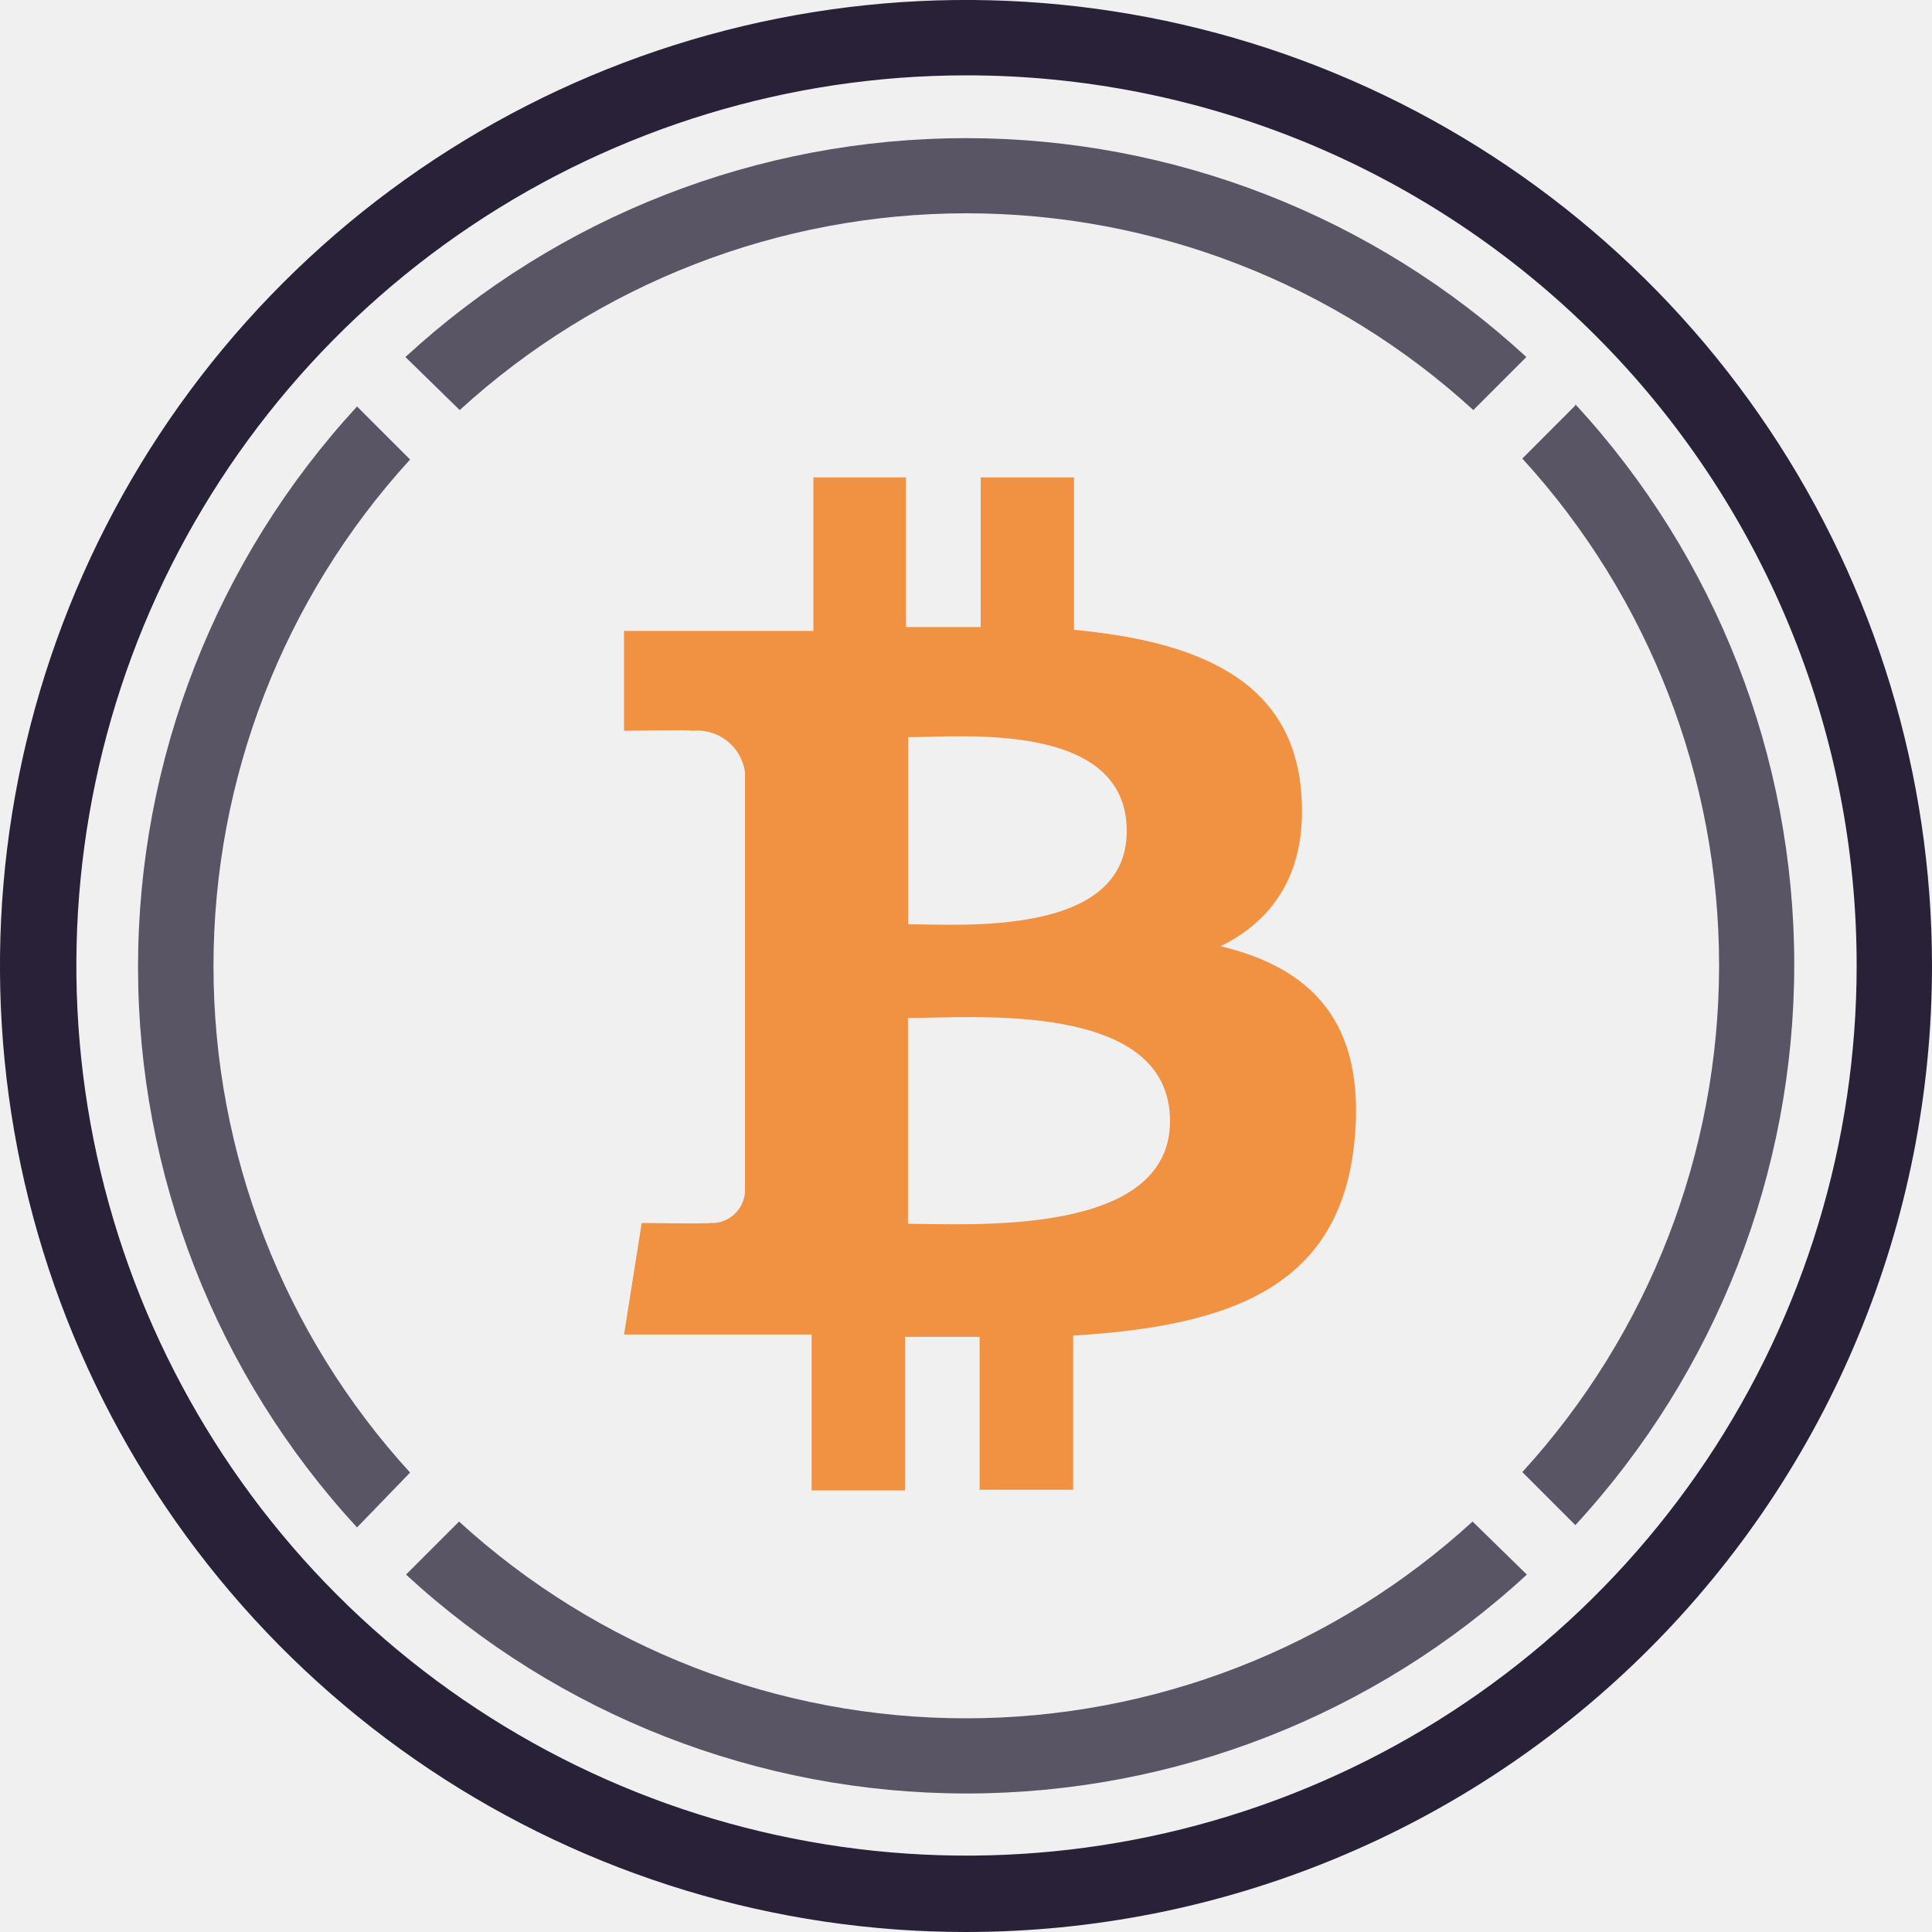
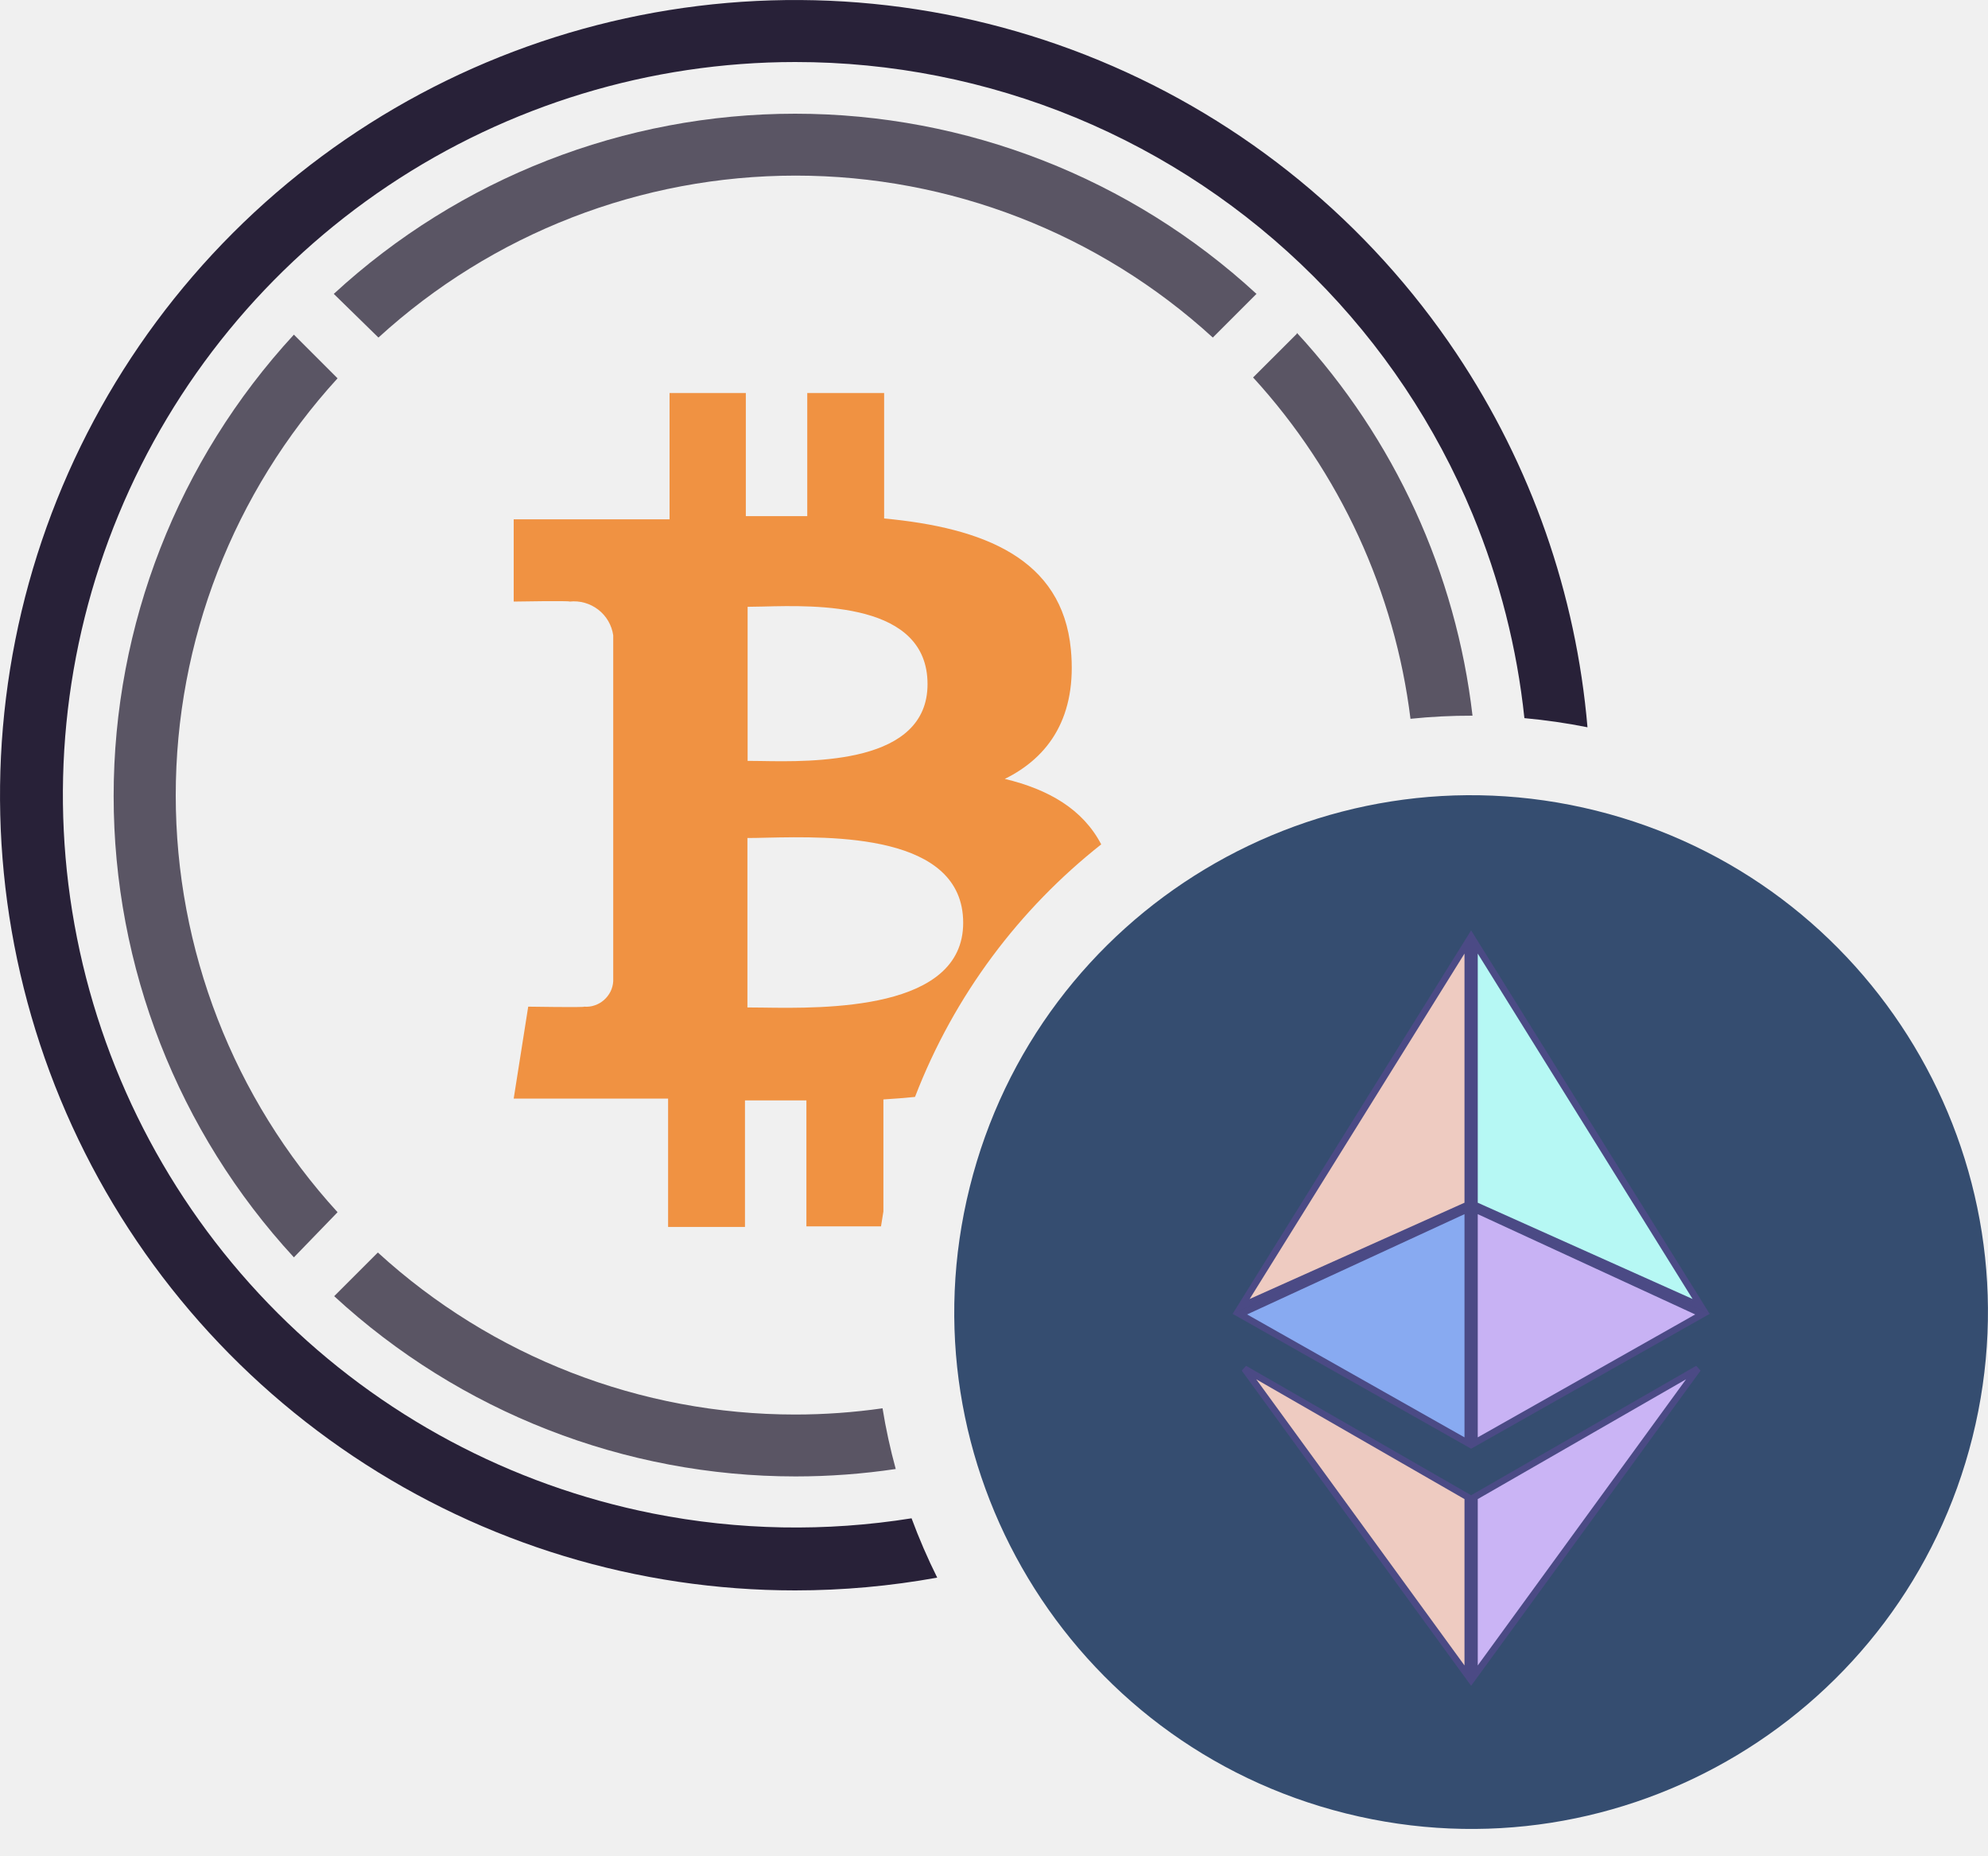
- <svg xmlns="http://www.w3.org/2000/svg" width="20" height="20" viewBox="0 0 20 20" fill="none">
-   <g clip-path="url(#clip0_1316_38395)">
-     <path d="M16.308 4.197L15.759 4.747C17.069 6.179 17.796 8.051 17.796 9.993C17.796 11.934 17.069 13.806 15.759 15.239L16.308 15.788C17.765 14.207 18.574 12.136 18.574 9.986C18.574 7.836 17.765 5.765 16.308 4.185V4.197Z" fill="#5A5564" />
-     <path d="M4.759 4.245C6.192 2.935 8.064 2.208 10.005 2.208C11.947 2.208 13.819 2.935 15.252 4.245L15.801 3.696C14.22 2.239 12.149 1.43 9.999 1.43C7.849 1.43 5.778 2.239 4.197 3.696L4.759 4.245Z" fill="#5A5564" />
-     <path d="M4.245 15.244C2.936 13.811 2.21 11.941 2.21 10.001C2.21 8.06 2.936 6.19 4.245 4.757L3.696 4.208C2.239 5.789 1.429 7.86 1.429 10.01C1.429 12.16 2.239 14.231 3.696 15.812L4.245 15.244Z" fill="#5A5564" />
-     <path d="M15.244 15.751C13.812 17.061 11.94 17.788 9.998 17.788C8.056 17.788 6.185 17.061 4.752 15.751L4.203 16.3C5.784 17.757 7.855 18.566 10.005 18.566C12.155 18.566 14.226 17.757 15.806 16.3L15.244 15.751Z" fill="#5A5564" />
-     <path d="M13.467 8.168C13.357 7.022 12.369 6.637 11.118 6.52V4.942H10.152V6.491C9.897 6.491 9.637 6.491 9.379 6.491V4.942H8.42V6.531H6.46V7.565C6.46 7.565 7.174 7.553 7.163 7.565C7.291 7.551 7.421 7.588 7.523 7.667C7.625 7.746 7.693 7.862 7.712 7.99V12.339C7.709 12.385 7.697 12.429 7.677 12.469C7.657 12.51 7.629 12.546 7.595 12.576C7.561 12.606 7.522 12.629 7.479 12.643C7.436 12.658 7.391 12.663 7.346 12.66C7.358 12.671 6.643 12.66 6.643 12.66L6.46 13.815H8.402V15.429H9.368V13.839H10.141V15.422H11.109V13.826C12.742 13.727 13.881 13.324 14.023 11.796C14.139 10.566 13.56 10.017 12.636 9.795C13.198 9.519 13.546 9.006 13.467 8.168ZM12.112 11.605C12.112 12.806 10.055 12.669 9.399 12.669V10.538C10.055 10.54 12.112 10.351 12.112 11.605ZM11.664 8.603C11.664 9.702 9.947 9.568 9.401 9.568V7.631C9.947 7.631 11.664 7.459 11.664 8.603Z" fill="#F09242" />
-     <path d="M9.998 20C8.021 20 6.087 19.413 4.443 18.314C2.799 17.215 1.518 15.653 0.761 13.826C0.004 11.999 -0.194 9.988 0.192 8.049C0.578 6.109 1.531 4.327 2.929 2.929C4.327 1.531 6.109 0.578 8.049 0.192C9.988 -0.194 11.999 0.004 13.826 0.761C15.653 1.518 17.215 2.799 18.314 4.443C19.413 6.087 20 8.021 20 9.998C20 11.312 19.742 12.612 19.239 13.826C18.737 15.04 18 16.142 17.071 17.071C16.142 18 15.04 18.737 13.826 19.239C12.612 19.742 11.312 20 9.998 20ZM9.998 0.78C8.176 0.781 6.395 1.323 4.881 2.336C3.367 3.349 2.187 4.789 1.49 6.472C0.794 8.156 0.612 10.008 0.968 11.795C1.325 13.582 2.202 15.223 3.491 16.512C4.78 17.8 6.421 18.677 8.208 19.032C9.995 19.388 11.848 19.205 13.531 18.508C15.214 17.811 16.653 16.631 17.666 15.116C18.679 13.601 19.22 11.82 19.22 9.998C19.221 8.787 18.983 7.588 18.519 6.469C18.056 5.35 17.377 4.334 16.52 3.477C15.664 2.621 14.647 1.942 13.528 1.479C12.409 1.017 11.209 0.779 9.998 0.78Z" fill="#282138" />
-   </g>
-   <defs>
-     <clipPath id="clip0_1316_38395">
-       <rect width="20" height="20" fill="white" />
-     </clipPath>
-   </defs>
+ <svg xmlns="http://www.w3.org/2000/svg" width="30" height="28" viewBox="0 0 30 28" fill="none">
+   <path fill-rule="evenodd" clip-rule="evenodd" d="M13.342 7.824C14.842 7.965 16.029 8.426 16.16 9.801C16.255 10.807 15.837 11.422 15.163 11.754C15.826 11.913 16.341 12.212 16.618 12.742C15.386 13.715 14.4 15.015 13.808 16.553C13.653 16.569 13.494 16.581 13.331 16.591V18.281C13.318 18.356 13.306 18.431 13.295 18.506H12.169V16.606H11.242V18.515H10.082V16.578H7.752L7.971 15.191C7.971 15.191 8.83 15.205 8.815 15.191C8.869 15.196 8.923 15.189 8.975 15.171C9.026 15.154 9.073 15.127 9.114 15.091C9.155 15.055 9.188 15.012 9.213 14.963C9.237 14.914 9.251 14.861 9.254 14.807V9.588C9.232 9.434 9.151 9.295 9.028 9.2C8.905 9.105 8.75 9.061 8.595 9.078C8.608 9.063 7.752 9.078 7.752 9.078V7.837H10.104V5.931H11.255V7.789H12.182V5.931H13.342V7.824ZM11.505 15.205C12.454 15.219 14.535 15.249 14.535 13.926C14.535 12.576 12.546 12.62 11.569 12.641C11.458 12.644 11.36 12.646 11.279 12.646V15.203C11.344 15.203 11.42 15.204 11.505 15.205ZM11.479 11.484C12.275 11.498 13.997 11.529 13.997 10.324C13.997 9.089 12.329 9.132 11.517 9.153C11.427 9.155 11.347 9.157 11.282 9.157V11.482C11.338 11.482 11.404 11.483 11.479 11.484Z" fill="#F09242" />
+   <path fill-rule="evenodd" clip-rule="evenodd" d="M5.711 5.094C7.431 3.522 9.676 2.65 12.007 2.65C14.337 2.65 16.582 3.522 18.302 5.094L18.961 4.435C17.064 2.687 14.579 1.716 11.999 1.716C9.419 1.716 6.934 2.687 5.037 4.435L5.711 5.094ZM19.57 5.037L18.91 5.696C20.223 7.132 21.048 8.934 21.285 10.847C21.594 10.815 21.906 10.799 22.221 10.8C21.972 8.652 21.049 6.626 19.57 5.022V5.037ZM13.318 21.252C13.368 21.562 13.435 21.867 13.517 22.168C13.02 22.242 12.514 22.28 12.006 22.28C9.426 22.28 6.94 21.309 5.043 19.56L5.702 18.901C7.422 20.474 9.668 21.346 11.998 21.346C12.442 21.346 12.883 21.314 13.318 21.252ZM2.652 12.001C2.652 14.329 3.523 16.574 5.094 18.293L4.435 18.974C2.686 17.077 1.715 14.592 1.715 12.012C1.715 9.432 2.686 6.947 4.435 5.05L5.094 5.709C3.523 7.428 2.652 9.672 2.652 12.001Z" fill="#5A5564" />
+   <path fill-rule="evenodd" clip-rule="evenodd" d="M5.332 21.977C7.305 23.296 9.625 24 11.998 24C12.719 24 13.437 23.935 14.143 23.807C13.998 23.516 13.869 23.217 13.756 22.912C12.467 23.118 11.144 23.096 9.85 22.839C7.705 22.412 5.736 21.36 4.189 19.814C2.643 18.268 1.589 16.299 1.162 14.154C0.735 12.01 0.953 9.787 1.789 7.767C2.624 5.746 4.04 4.019 5.857 2.803C7.675 1.587 9.811 0.937 11.998 0.936C13.451 0.935 14.89 1.22 16.233 1.775C17.576 2.331 18.796 3.146 19.824 4.173C20.852 5.2 21.667 6.42 22.223 7.763C22.63 8.747 22.893 9.782 23.004 10.837C23.32 10.866 23.638 10.911 23.956 10.975C23.784 8.963 23.105 7.02 21.977 5.332C20.658 3.359 18.784 1.821 16.591 0.913C14.399 0.005 11.986 -0.232 9.658 0.231C7.331 0.694 5.193 1.837 3.515 3.515C1.837 5.193 0.694 7.331 0.231 9.658C-0.232 11.986 0.005 14.399 0.913 16.591C1.821 18.784 3.359 20.658 5.332 21.977Z" fill="#282138" />
+   <path d="M29.766 21.687C28.724 25.866 24.492 28.409 20.312 27.366C16.134 26.325 13.591 22.092 14.634 17.914C15.675 13.735 19.908 11.192 24.086 12.233C28.265 13.275 30.808 17.508 29.766 21.687Z" fill="#354D70" />
+   <path d="M22.15 22.593V25.286L18.779 20.654L22.15 22.593Z" fill="#EECBC1" stroke="#4B4A85" stroke-width="0.1" />
+   <path d="M22.25 22.593V25.286L25.622 20.654L22.25 22.593Z" fill="#CAB4F5" stroke="#4B4A85" stroke-width="0.1" />
+   <path d="M22.25 21.776L25.691 19.831L22.25 18.244V21.776Z" fill="#C8B2F4" stroke="#4B4A85" stroke-width="0.1" />
+   <path d="M22.15 21.776L18.71 19.831L22.15 18.244V21.776Z" fill="#88AAF1" stroke="#4B4A85" stroke-width="0.1" />
+   <path d="M22.25 18.182V14.215L25.671 19.715L22.25 18.182Z" fill="#B6F8F4" stroke="#4B4A85" stroke-width="0.1" />
+   <path d="M22.15 18.182V14.215L18.729 19.715L22.15 18.182Z" fill="#EECBC1" stroke="#4B4A85" stroke-width="0.1" />
</svg>
